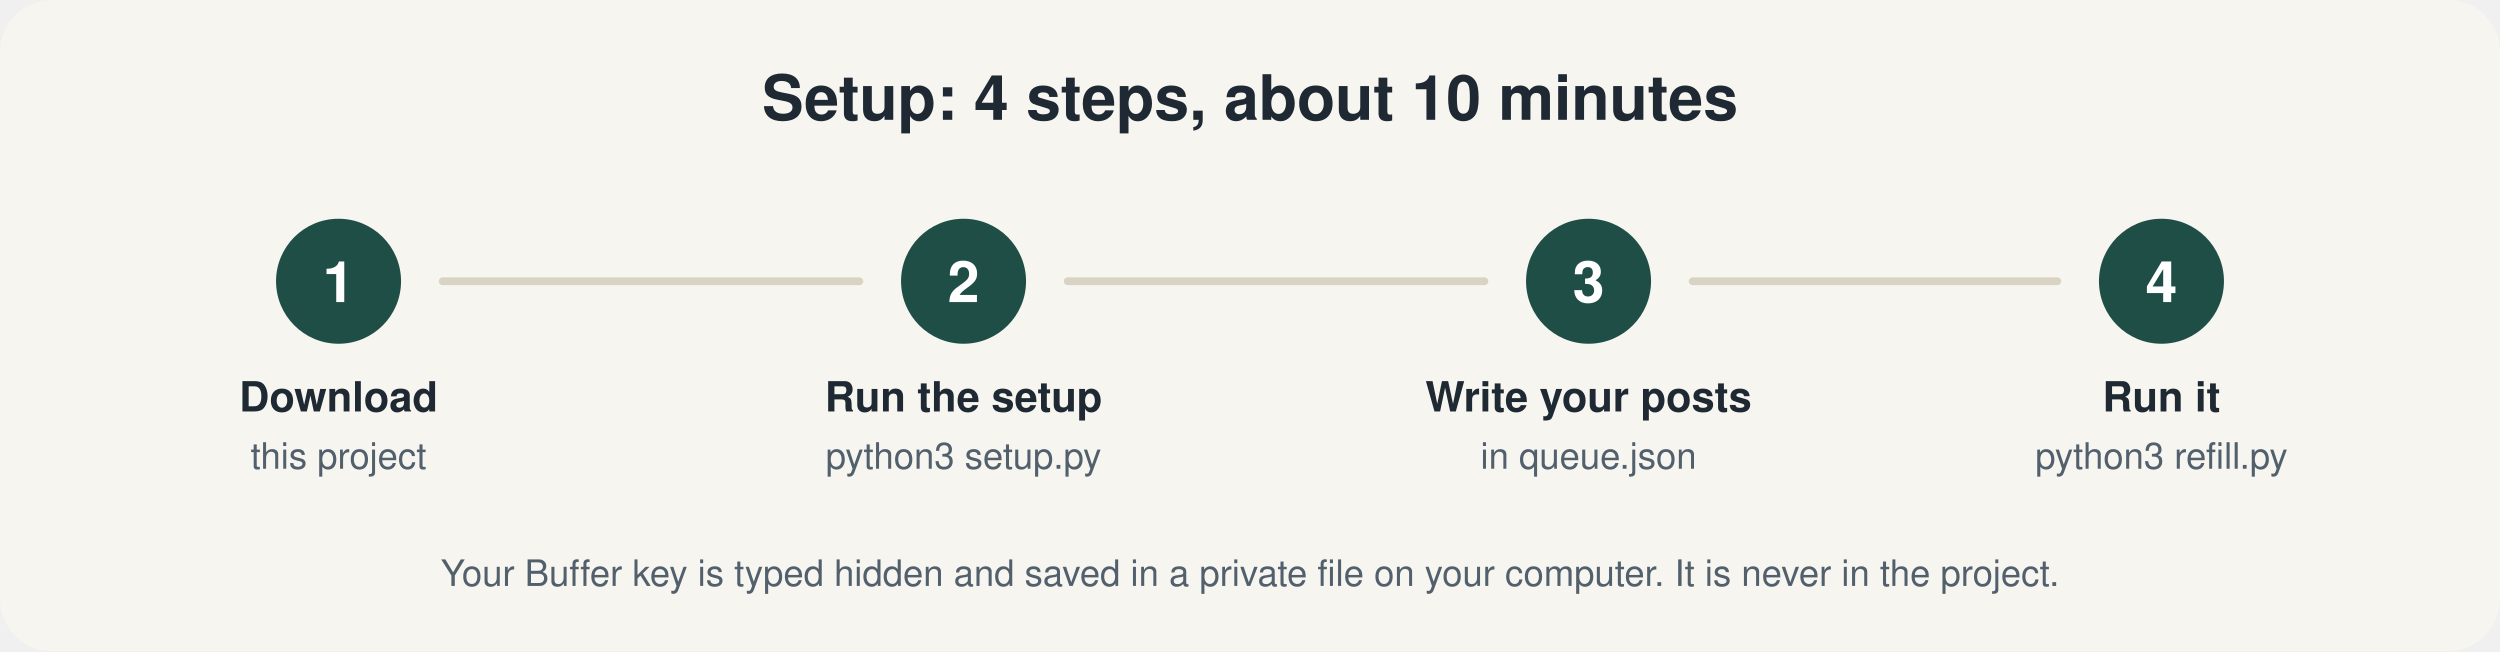
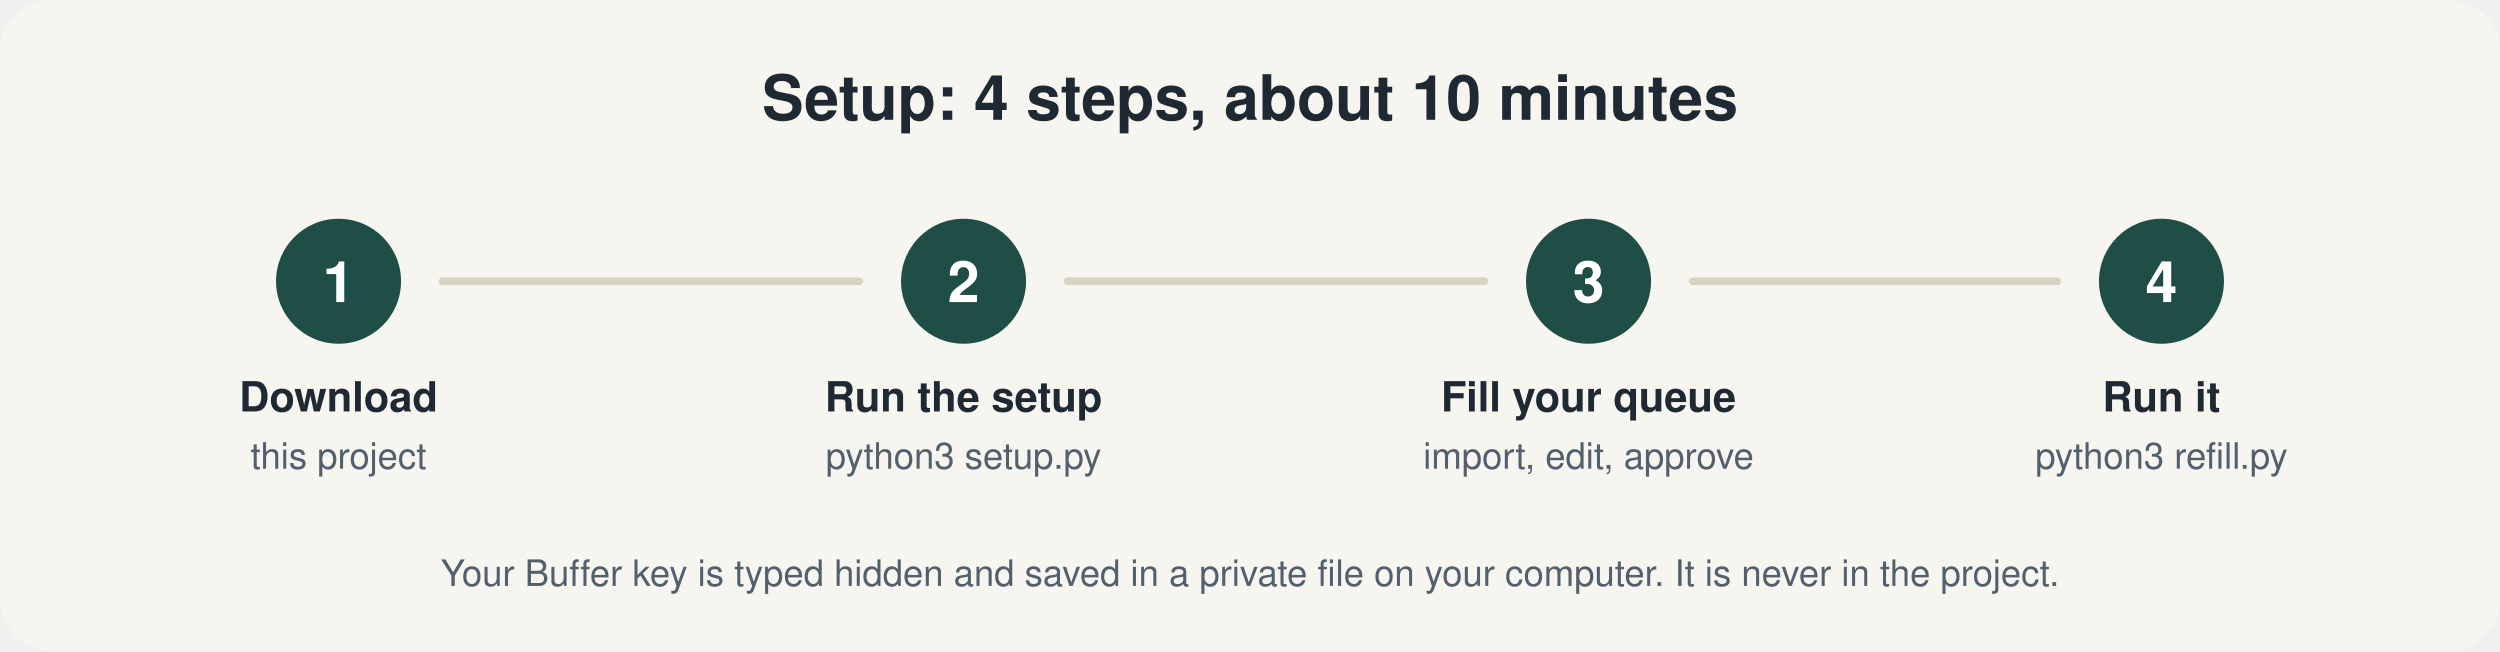
<svg xmlns="http://www.w3.org/2000/svg" viewBox="0 0 960 250" width="960" height="250" role="img" aria-label="Setup in 4 steps">
  <rect width="960" height="250" rx="20" fill="#F7F5EF" />
  <text x="480" y="46" text-anchor="middle" font-family="-apple-system,Segoe UI,Helvetica,Arial,sans-serif" font-size="24" font-weight="700" fill="#1F2933">Setup: 4 steps, about 10 minutes</text>
  <g font-family="-apple-system,Segoe UI,Helvetica,Arial,sans-serif" text-anchor="middle">
    <g>
      <circle cx="130" cy="108" r="24" fill="#1F4E46" />
      <text x="130" y="116" font-size="22" font-weight="700" fill="#fff">1</text>
      <text x="130" y="158" font-size="16" font-weight="700" fill="#1F2933">Download</text>
      <text x="130" y="180" font-size="14" fill="#52606D">this project</text>
    </g>
    <g>
      <circle cx="370" cy="108" r="24" fill="#1F4E46" />
      <text x="370" y="116" font-size="22" font-weight="700" fill="#fff">2</text>
      <text x="370" y="158" font-size="16" font-weight="700" fill="#1F2933">Run the setup</text>
      <text x="370" y="180" font-size="14" fill="#52606D">python3 setup.py</text>
    </g>
    <g>
      <circle cx="610" cy="108" r="24" fill="#1F4E46" />
      <text x="610" y="116" font-size="22" font-weight="700" fill="#fff">3</text>
-       <text x="610" y="158" font-size="16" font-weight="700" fill="#1F2933">Write your posts</text>
-       <text x="610" y="180" font-size="14" fill="#52606D">in queue.json</text>
+       <text x="610" y="158" font-size="16" font-weight="700" fill="#1F2933">Fill your queue</text>
+       <text x="610" y="180" font-size="14" fill="#52606D">import, edit, approve</text>
    </g>
    <g>
      <circle cx="830" cy="108" r="24" fill="#1F4E46" />
      <text x="830" y="116" font-size="22" font-weight="700" fill="#fff">4</text>
      <text x="830" y="158" font-size="16" font-weight="700" fill="#1F2933">Run it</text>
      <text x="830" y="180" font-size="14" fill="#52606D">python3 refill.py</text>
    </g>
  </g>
  <g stroke="#D9D3C3" stroke-width="3" stroke-linecap="round">
    <path d="M170 108 H330" />
    <path d="M410 108 H570" />
    <path d="M650 108 H790" />
  </g>
  <text x="480" y="225" text-anchor="middle" font-family="-apple-system,Segoe UI,Helvetica,Arial,sans-serif" font-size="14" fill="#52606D">Your Buffer key is typed hidden and saved in a private file on your computer. It is never in the project.</text>
</svg>
